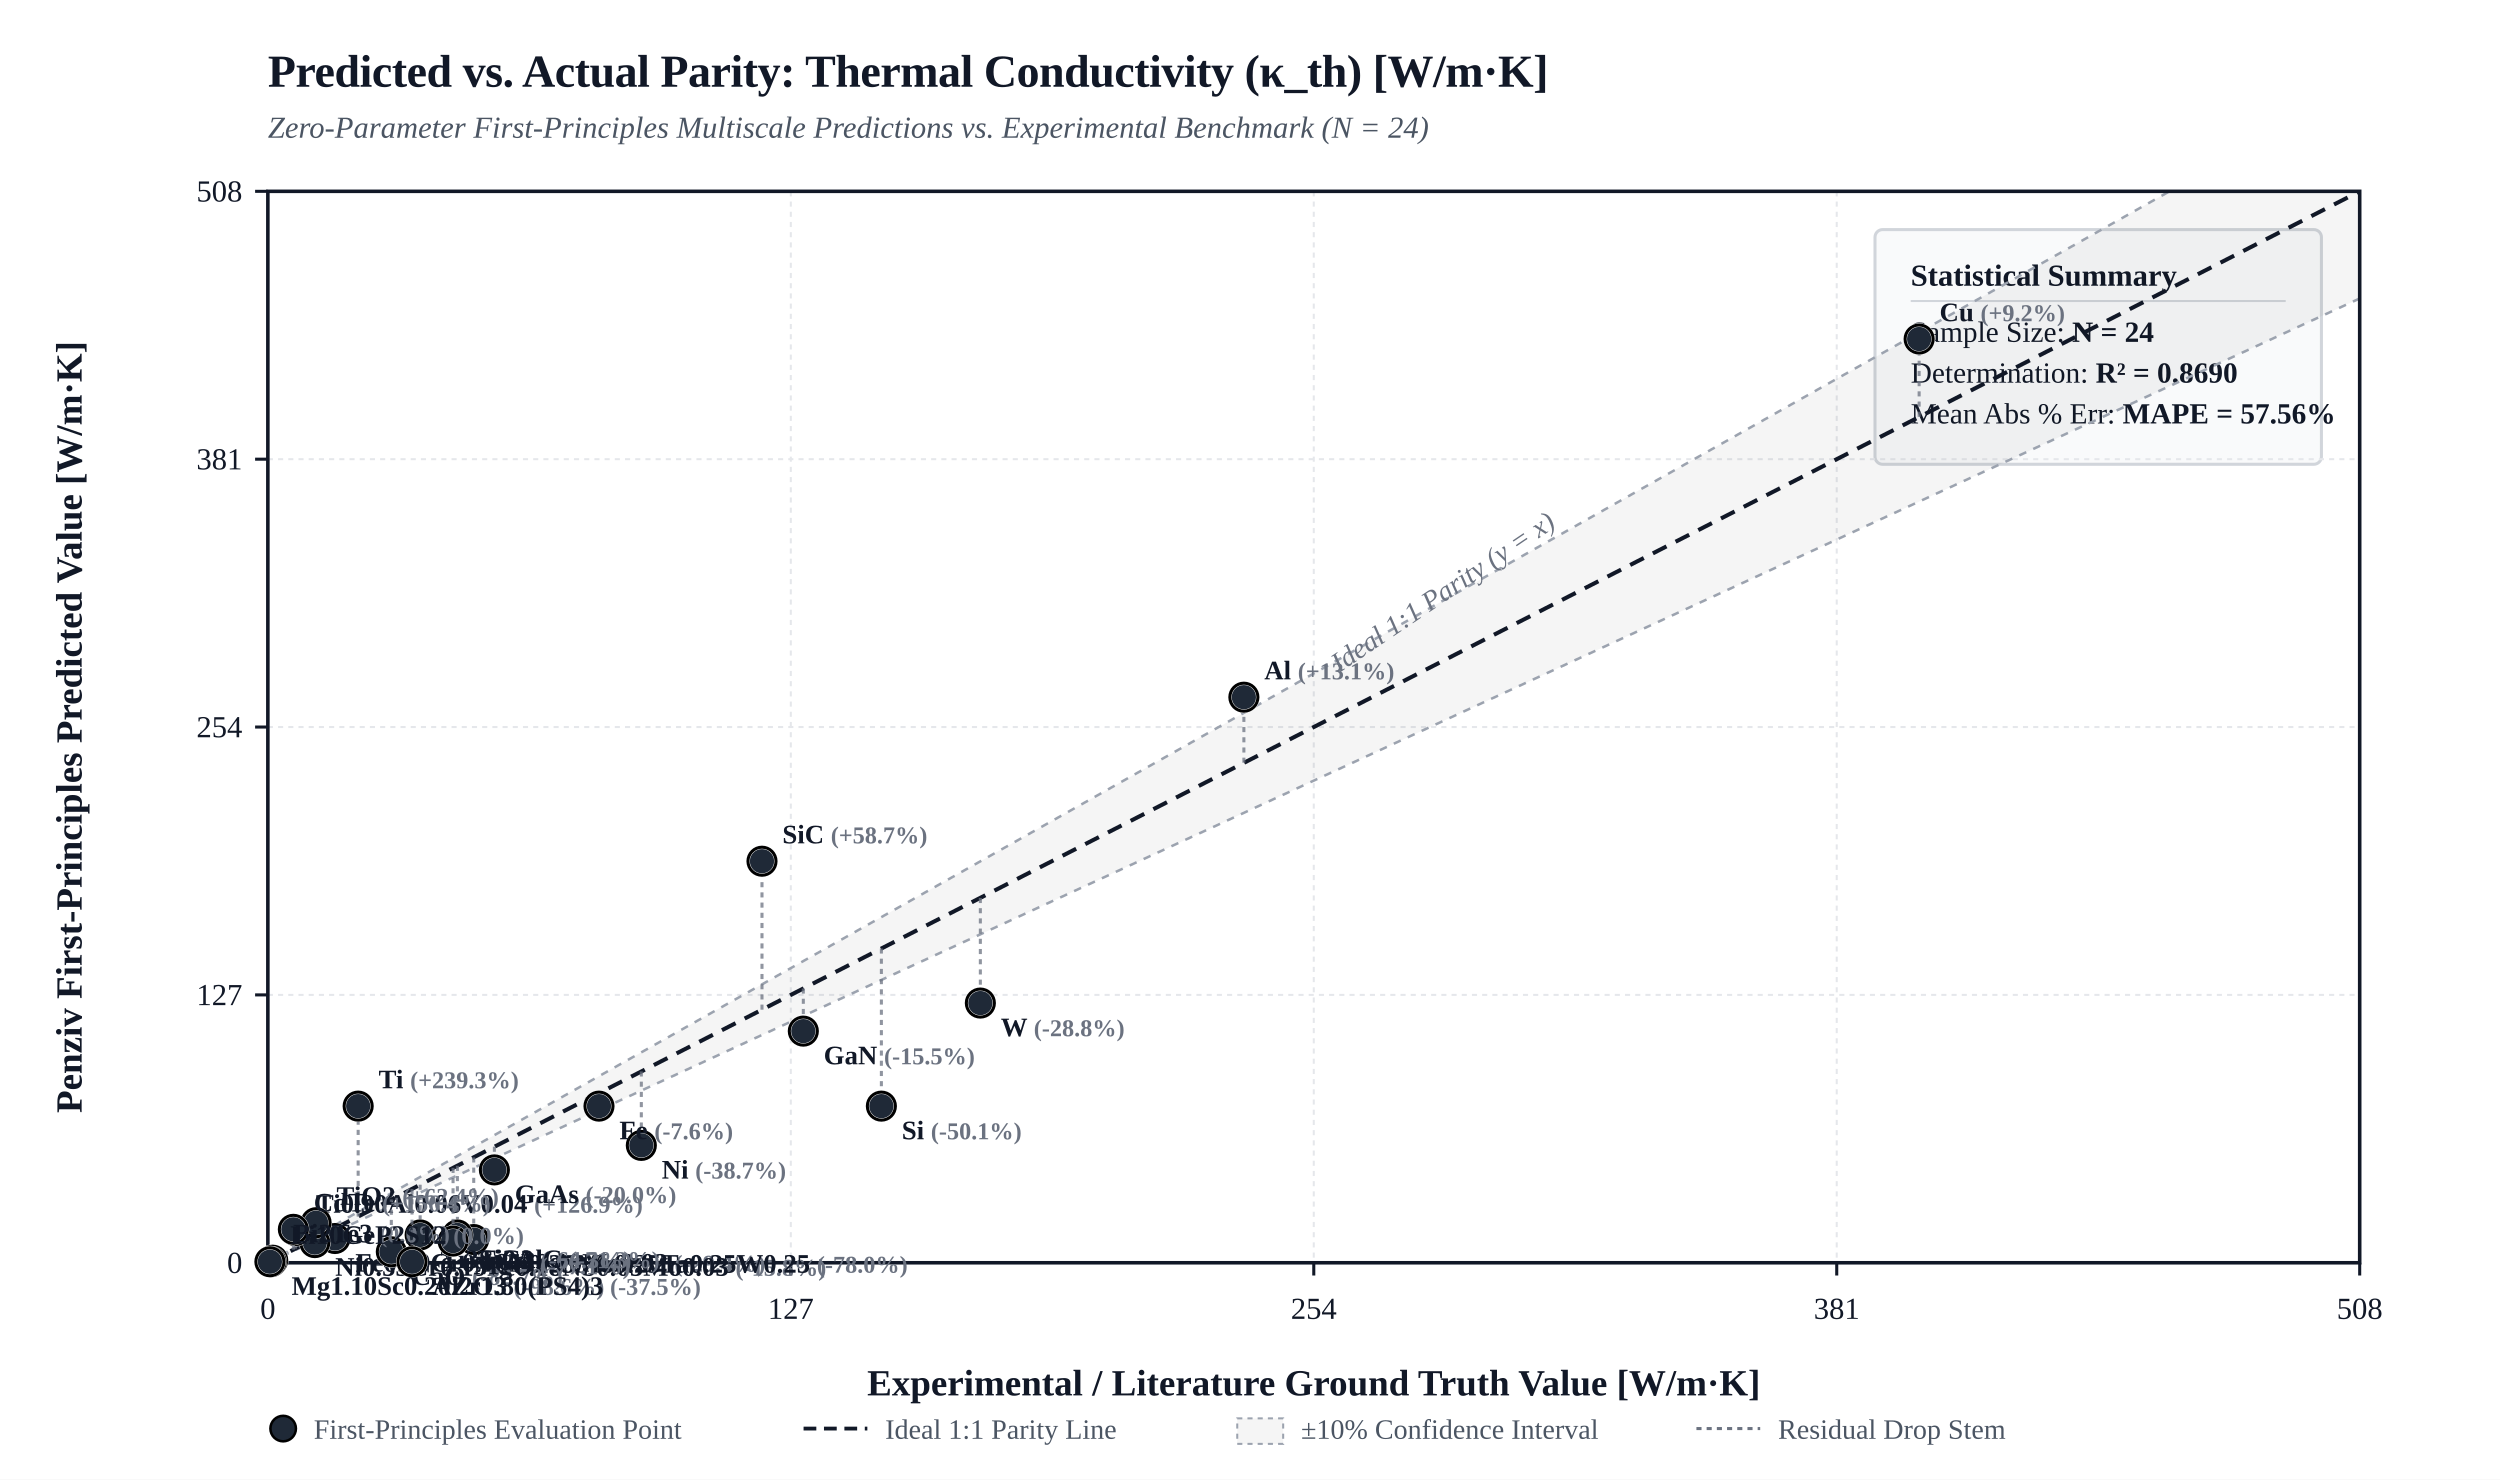
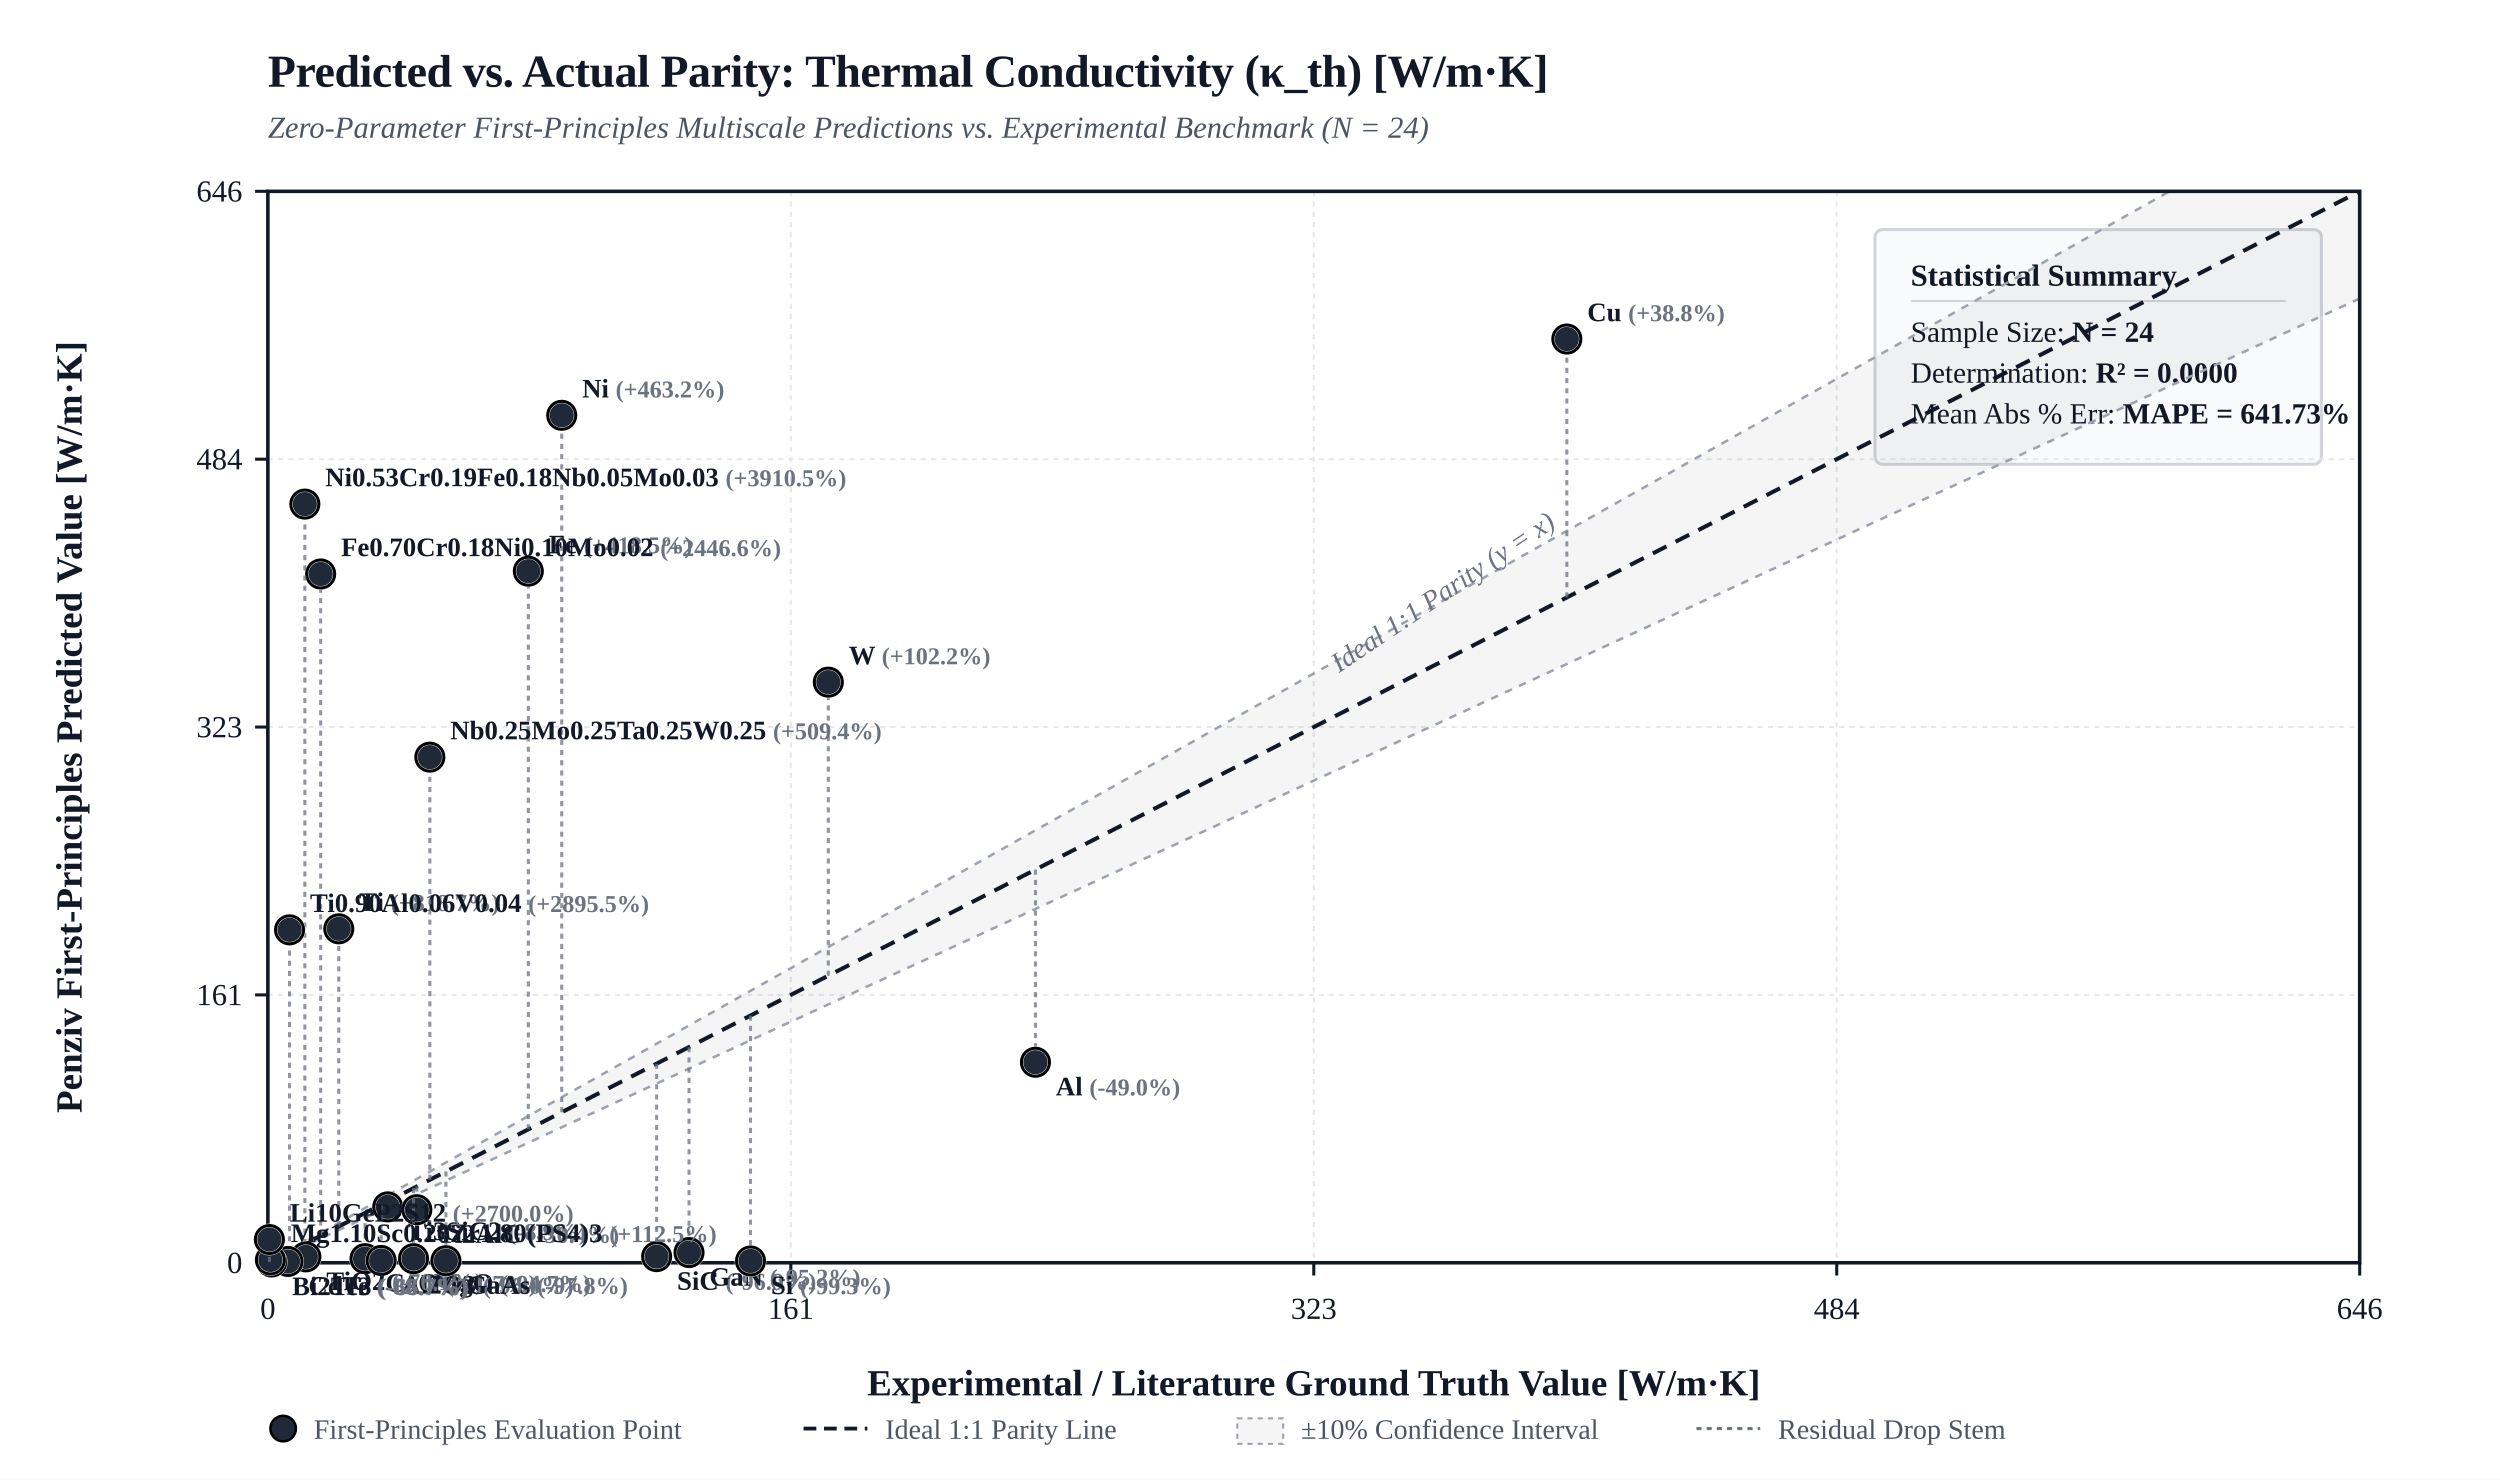
<svg xmlns="http://www.w3.org/2000/svg" viewBox="0 0 980 580" width="100%" height="auto" style="background-color: #FFFFFF; border: 1px solid #E5E7EB; border-radius: 4px; font-family: 'Times New Roman', Times, 'DejaVu Serif', 'TeX Gyre Termes', Georgia, serif;">
  <defs>
    <clipPath id="plotClip">
      <rect x="105" y="75" width="820" height="420" />
    </clipPath>
  </defs>
  <rect x="0" y="0" width="980" height="580" fill="#FFFFFF" />
  <text x="105" y="34" fill="#111827" font-size="18" font-weight="bold" letter-spacing="-0.01em">Predicted vs. Actual Parity: Thermal Conductivity (κ_th) [W/m·K]</text>
  <text x="105" y="54" fill="#4B5563" font-size="12" font-style="italic">Zero-Parameter First-Principles Multiscale Predictions vs. Experimental Benchmark (N = 24)</text>
  <g transform="translate(735, 90)">
    <rect width="175" height="92" rx="3" fill="#F9FAFB" stroke="#D1D5DB" stroke-width="1.2" />
    <text x="14" y="22" fill="#111827" font-size="12" font-weight="bold">Statistical Summary</text>
    <line x1="14" y1="28" x2="161" y2="28" stroke="#D1D5DB" stroke-width="0.8" />
    <text x="14" y="44" fill="#111827" font-size="11.5">Sample Size: <tspan font-weight="bold">N = 24</tspan>
    </text>
-     <text x="14" y="60" fill="#111827" font-size="11.5">Determination: <tspan font-weight="bold">R² = 0.8690</tspan>
+     <text x="14" y="60" fill="#111827" font-size="11.5">Determination: <tspan font-weight="bold">R² = 0.0000</tspan>
    </text>
-     <text x="14" y="76" fill="#111827" font-size="11.5">Mean Abs % Err: <tspan font-weight="bold">MAPE = 57.56%</tspan>
+     <text x="14" y="76" fill="#111827" font-size="11.5">Mean Abs % Err: <tspan font-weight="bold">MAPE = 641.73%</tspan>
    </text>
  </g>
  <line x1="105.0" y1="75" x2="105.0" y2="495" stroke="#E5E7EB" stroke-width="0.8" stroke-dasharray="2,2" />
  <line x1="105" y1="495.0" x2="925" y2="495.0" stroke="#E5E7EB" stroke-width="0.8" stroke-dasharray="2,2" />
  <line x1="100" y1="495.0" x2="105" y2="495.0" stroke="#111827" stroke-width="1.2" />
  <text x="95" y="499.0" fill="#111827" font-size="12" font-weight="500" text-anchor="end">0</text>
  <line x1="105.0" y1="495" x2="105.0" y2="500" stroke="#111827" stroke-width="1.2" />
  <text x="105.0" y="517.0" fill="#111827" font-size="12" font-weight="500" text-anchor="middle">0</text>
  <line x1="310.0" y1="75" x2="310.0" y2="495" stroke="#E5E7EB" stroke-width="0.8" stroke-dasharray="2,2" />
  <line x1="105" y1="390.0" x2="925" y2="390.0" stroke="#E5E7EB" stroke-width="0.8" stroke-dasharray="2,2" />
  <line x1="100" y1="390.0" x2="105" y2="390.0" stroke="#111827" stroke-width="1.2" />
-   <text x="95" y="394.0" fill="#111827" font-size="12" font-weight="500" text-anchor="end">127</text>
+   <text x="95" y="394.0" fill="#111827" font-size="12" font-weight="500" text-anchor="end">161</text>
  <line x1="310.0" y1="495" x2="310.0" y2="500" stroke="#111827" stroke-width="1.2" />
-   <text x="310.0" y="517.0" fill="#111827" font-size="12" font-weight="500" text-anchor="middle">127</text>
+   <text x="310.0" y="517.0" fill="#111827" font-size="12" font-weight="500" text-anchor="middle">161</text>
  <line x1="515.0" y1="75" x2="515.0" y2="495" stroke="#E5E7EB" stroke-width="0.8" stroke-dasharray="2,2" />
  <line x1="105" y1="285.0" x2="925" y2="285.0" stroke="#E5E7EB" stroke-width="0.8" stroke-dasharray="2,2" />
  <line x1="100" y1="285.0" x2="105" y2="285.0" stroke="#111827" stroke-width="1.2" />
-   <text x="95" y="289.0" fill="#111827" font-size="12" font-weight="500" text-anchor="end">254</text>
+   <text x="95" y="289.0" fill="#111827" font-size="12" font-weight="500" text-anchor="end">323</text>
  <line x1="515.0" y1="495" x2="515.0" y2="500" stroke="#111827" stroke-width="1.2" />
-   <text x="515.0" y="517.0" fill="#111827" font-size="12" font-weight="500" text-anchor="middle">254</text>
+   <text x="515.0" y="517.0" fill="#111827" font-size="12" font-weight="500" text-anchor="middle">323</text>
  <line x1="720.0" y1="75" x2="720.0" y2="495" stroke="#E5E7EB" stroke-width="0.8" stroke-dasharray="2,2" />
  <line x1="105" y1="180.0" x2="925" y2="180.0" stroke="#E5E7EB" stroke-width="0.8" stroke-dasharray="2,2" />
  <line x1="100" y1="180.0" x2="105" y2="180.0" stroke="#111827" stroke-width="1.2" />
-   <text x="95" y="184.0" fill="#111827" font-size="12" font-weight="500" text-anchor="end">381</text>
+   <text x="95" y="184.0" fill="#111827" font-size="12" font-weight="500" text-anchor="end">484</text>
  <line x1="720.0" y1="495" x2="720.0" y2="500" stroke="#111827" stroke-width="1.2" />
-   <text x="720.0" y="517.0" fill="#111827" font-size="12" font-weight="500" text-anchor="middle">381</text>
+   <text x="720.0" y="517.0" fill="#111827" font-size="12" font-weight="500" text-anchor="middle">484</text>
  <line x1="925.0" y1="75" x2="925.0" y2="495" stroke="#E5E7EB" stroke-width="0.8" stroke-dasharray="2,2" />
  <line x1="105" y1="75.0" x2="925" y2="75.0" stroke="#E5E7EB" stroke-width="0.8" stroke-dasharray="2,2" />
  <line x1="100" y1="75.0" x2="105" y2="75.0" stroke="#111827" stroke-width="1.2" />
-   <text x="95" y="79.0" fill="#111827" font-size="12" font-weight="500" text-anchor="end">508</text>
+   <text x="95" y="79.0" fill="#111827" font-size="12" font-weight="500" text-anchor="end">646</text>
  <line x1="925.0" y1="495" x2="925.0" y2="500" stroke="#111827" stroke-width="1.2" />
-   <text x="925.0" y="517.0" fill="#111827" font-size="12" font-weight="500" text-anchor="middle">508</text>
+   <text x="925.0" y="517.0" fill="#111827" font-size="12" font-weight="500" text-anchor="middle">646</text>
  <polygon points="105.0,495.0 925.0,33.0 925.0,117.0 105.0,495.0" fill="rgba(0, 0, 0, 0.04)" clip-path="url(#plotClip)" />
  <line x1="105.0" y1="495.0" x2="925.0" y2="33.0" stroke="#9CA3AF" stroke-width="1.0" stroke-dasharray="3,3" clip-path="url(#plotClip)" />
  <line x1="105.0" y1="495.0" x2="925.0" y2="117.0" stroke="#9CA3AF" stroke-width="1.0" stroke-dasharray="3,3" clip-path="url(#plotClip)" />
  <line x1="105.0" y1="495.0" x2="925.0" y2="75.0" stroke="#111827" stroke-width="1.6" stroke-dasharray="6,4" clip-path="url(#plotClip)" />
  <text x="535.0" y="273.0" fill="#6B7280" font-size="11" font-style="italic" transform="rotate(-34 515.0 285.0)">Ideal 1:1 Parity (y = x)</text>
  <rect x="105" y="75" width="820" height="420" fill="none" stroke="#111827" stroke-width="1.4" />
  <text x="515.0" y="547.0" fill="#111827" font-size="14.5" font-weight="bold" text-anchor="middle">Experimental / Literature Ground Truth Value [W/m·K]</text>
  <text x="32" y="285.0" fill="#111827" font-size="14.5" font-weight="bold" text-anchor="middle" transform="rotate(-90 32 285.0)">Penziv First-Principles Predicted Value [W/m·K]</text>
-   <line x1="752.3" y1="163.4" x2="752.3" y2="132.9" stroke="#6B7280" stroke-width="1.2" stroke-dasharray="2,2" opacity="0.75" clip-path="url(#plotClip)" />
-   <circle cx="752.3" cy="132.9" r="5.5" fill="#1F2937" stroke="#FFFFFF" stroke-width="1.5" />
-   <circle cx="752.3" cy="132.9" r="5.5" fill="none" stroke="#000000" stroke-width="1.2" />
-   <text x="760.3" y="125.9" fill="#111827" font-size="10.5" font-weight="600" text-anchor="start">Cu <tspan fill="#6B7280" font-size="9.5">(+9.2%)</tspan>
+   <line x1="614.2" y1="234.2" x2="614.2" y2="132.9" stroke="#6B7280" stroke-width="1.2" stroke-dasharray="2,2" opacity="0.75" clip-path="url(#plotClip)" />
+   <circle cx="614.2" cy="132.9" r="5.5" fill="#1F2937" stroke="#FFFFFF" stroke-width="1.5" />
+   <circle cx="614.2" cy="132.9" r="5.5" fill="none" stroke="#000000" stroke-width="1.2" />
+   <text x="622.2" y="125.9" fill="#111827" font-size="10.5" font-weight="600" text-anchor="start">Cu <tspan fill="#6B7280" font-size="9.5">(+38.8%)</tspan>
  </text>
-   <line x1="487.6" y1="299.0" x2="487.6" y2="273.3" stroke="#6B7280" stroke-width="1.2" stroke-dasharray="2,2" opacity="0.75" clip-path="url(#plotClip)" />
-   <circle cx="487.6" cy="273.3" r="5.5" fill="#1F2937" stroke="#FFFFFF" stroke-width="1.5" />
-   <circle cx="487.6" cy="273.3" r="5.5" fill="none" stroke="#000000" stroke-width="1.2" />
-   <text x="495.6" y="266.3" fill="#111827" font-size="10.5" font-weight="600" text-anchor="start">Al <tspan fill="#6B7280" font-size="9.5">(+13.1%)</tspan>
+   <line x1="405.9" y1="340.9" x2="405.9" y2="416.4" stroke="#6B7280" stroke-width="1.2" stroke-dasharray="2,2" opacity="0.75" clip-path="url(#plotClip)" />
+   <circle cx="405.9" cy="416.4" r="5.5" fill="#1F2937" stroke="#FFFFFF" stroke-width="1.5" />
+   <circle cx="405.9" cy="416.4" r="5.5" fill="none" stroke="#000000" stroke-width="1.2" />
+   <text x="413.9" y="429.4" fill="#111827" font-size="10.5" font-weight="600" text-anchor="start">Al <tspan fill="#6B7280" font-size="9.5">(-49.0%)</tspan>
  </text>
-   <line x1="251.4" y1="420.0" x2="251.4" y2="449.0" stroke="#6B7280" stroke-width="1.2" stroke-dasharray="2,2" opacity="0.75" clip-path="url(#plotClip)" />
-   <circle cx="251.4" cy="449.0" r="5.5" fill="#1F2937" stroke="#FFFFFF" stroke-width="1.5" />
-   <circle cx="251.4" cy="449.0" r="5.5" fill="none" stroke="#000000" stroke-width="1.2" />
-   <text x="259.4" y="462.0" fill="#111827" font-size="10.5" font-weight="600" text-anchor="start">Ni <tspan fill="#6B7280" font-size="9.5">(-38.7%)</tspan>
+   <line x1="220.2" y1="436.0" x2="220.2" y2="162.8" stroke="#6B7280" stroke-width="1.2" stroke-dasharray="2,2" opacity="0.75" clip-path="url(#plotClip)" />
+   <circle cx="220.2" cy="162.8" r="5.5" fill="#1F2937" stroke="#FFFFFF" stroke-width="1.5" />
+   <circle cx="220.2" cy="162.8" r="5.5" fill="none" stroke="#000000" stroke-width="1.2" />
+   <text x="228.2" y="155.8" fill="#111827" font-size="10.5" font-weight="600" text-anchor="start">Ni <tspan fill="#6B7280" font-size="9.5">(+463.2%)</tspan>
  </text>
-   <line x1="140.4" y1="476.9" x2="140.4" y2="433.6" stroke="#6B7280" stroke-width="1.2" stroke-dasharray="2,2" opacity="0.75" clip-path="url(#plotClip)" />
-   <circle cx="140.4" cy="433.6" r="5.5" fill="#1F2937" stroke="#FFFFFF" stroke-width="1.5" />
-   <circle cx="140.4" cy="433.6" r="5.5" fill="none" stroke="#000000" stroke-width="1.2" />
-   <text x="148.4" y="426.6" fill="#111827" font-size="10.5" font-weight="600" text-anchor="start">Ti <tspan fill="#6B7280" font-size="9.5">(+239.3%)</tspan>
+   <line x1="132.8" y1="480.8" x2="132.8" y2="364.1" stroke="#6B7280" stroke-width="1.2" stroke-dasharray="2,2" opacity="0.75" clip-path="url(#plotClip)" />
+   <circle cx="132.8" cy="364.1" r="5.5" fill="#1F2937" stroke="#FFFFFF" stroke-width="1.5" />
+   <circle cx="132.8" cy="364.1" r="5.5" fill="none" stroke="#000000" stroke-width="1.2" />
+   <text x="140.8" y="357.1" fill="#111827" font-size="10.5" font-weight="600" text-anchor="start">Ti <tspan fill="#6B7280" font-size="9.5">(+818.7%)</tspan>
  </text>
-   <line x1="384.3" y1="352.0" x2="384.3" y2="393.2" stroke="#6B7280" stroke-width="1.2" stroke-dasharray="2,2" opacity="0.75" clip-path="url(#plotClip)" />
-   <circle cx="384.3" cy="393.2" r="5.5" fill="#1F2937" stroke="#FFFFFF" stroke-width="1.5" />
-   <circle cx="384.3" cy="393.2" r="5.5" fill="none" stroke="#000000" stroke-width="1.2" />
-   <text x="392.3" y="406.2" fill="#111827" font-size="10.5" font-weight="600" text-anchor="start">W <tspan fill="#6B7280" font-size="9.5">(-28.8%)</tspan>
+   <line x1="324.7" y1="382.5" x2="324.7" y2="267.4" stroke="#6B7280" stroke-width="1.2" stroke-dasharray="2,2" opacity="0.75" clip-path="url(#plotClip)" />
+   <circle cx="324.7" cy="267.4" r="5.5" fill="#1F2937" stroke="#FFFFFF" stroke-width="1.5" />
+   <circle cx="324.7" cy="267.4" r="5.5" fill="none" stroke="#000000" stroke-width="1.2" />
+   <text x="332.7" y="260.4" fill="#111827" font-size="10.5" font-weight="600" text-anchor="start">W <tspan fill="#6B7280" font-size="9.5">(+102.2%)</tspan>
  </text>
-   <line x1="234.8" y1="428.5" x2="234.8" y2="433.6" stroke="#6B7280" stroke-width="1.2" stroke-dasharray="2,2" opacity="0.75" clip-path="url(#plotClip)" />
-   <circle cx="234.8" cy="433.6" r="5.5" fill="#1F2937" stroke="#FFFFFF" stroke-width="1.5" />
-   <circle cx="234.8" cy="433.6" r="5.5" fill="none" stroke="#000000" stroke-width="1.2" />
-   <text x="242.8" y="446.6" fill="#111827" font-size="10.5" font-weight="600" text-anchor="start">Fe <tspan fill="#6B7280" font-size="9.5">(-7.6%)</tspan>
+   <line x1="207.1" y1="442.7" x2="207.1" y2="223.9" stroke="#6B7280" stroke-width="1.2" stroke-dasharray="2,2" opacity="0.75" clip-path="url(#plotClip)" />
+   <circle cx="207.1" cy="223.9" r="5.5" fill="#1F2937" stroke="#FFFFFF" stroke-width="1.5" />
+   <circle cx="207.1" cy="223.9" r="5.5" fill="none" stroke="#000000" stroke-width="1.2" />
+   <text x="215.1" y="216.9" fill="#111827" font-size="10.5" font-weight="600" text-anchor="start">Fe <tspan fill="#6B7280" font-size="9.5">(+418.5%)</tspan>
  </text>
-   <line x1="131.3" y1="481.5" x2="131.3" y2="485.5" stroke="#6B7280" stroke-width="1.2" stroke-dasharray="2,2" opacity="0.75" clip-path="url(#plotClip)" />
-   <circle cx="131.3" cy="485.5" r="5.5" fill="#1F2937" stroke="#FFFFFF" stroke-width="1.5" />
-   <circle cx="131.3" cy="485.5" r="5.5" fill="none" stroke="#000000" stroke-width="1.2" />
-   <text x="139.3" y="498.5" fill="#111827" font-size="10.5" font-weight="600" text-anchor="start">Fe0.70Cr0.18Ni0.10Mo0.02 <tspan fill="#6B7280" font-size="9.5">(-29.4%)</tspan>
+   <line x1="125.7" y1="484.4" x2="125.7" y2="225.0" stroke="#6B7280" stroke-width="1.2" stroke-dasharray="2,2" opacity="0.75" clip-path="url(#plotClip)" />
+   <circle cx="125.7" cy="225.0" r="5.5" fill="#1F2937" stroke="#FFFFFF" stroke-width="1.5" />
+   <circle cx="125.7" cy="225.0" r="5.5" fill="none" stroke="#000000" stroke-width="1.2" />
+   <text x="133.7" y="218.0" fill="#111827" font-size="10.5" font-weight="600" text-anchor="start">Fe0.70Cr0.18Ni0.10Mo0.02 <tspan fill="#6B7280" font-size="9.5">(+2446.6%)</tspan>
  </text>
-   <line x1="123.4" y1="485.6" x2="123.4" y2="487.1" stroke="#6B7280" stroke-width="1.2" stroke-dasharray="2,2" opacity="0.75" clip-path="url(#plotClip)" />
-   <circle cx="123.4" cy="487.1" r="5.5" fill="#1F2937" stroke="#FFFFFF" stroke-width="1.5" />
-   <circle cx="123.4" cy="487.1" r="5.5" fill="none" stroke="#000000" stroke-width="1.2" />
-   <text x="131.4" y="500.1" fill="#111827" font-size="10.5" font-weight="600" text-anchor="start">Ni0.53Cr0.19Fe0.18Nb0.05Mo0.03 <tspan fill="#6B7280" font-size="9.5">(-15.8%)</tspan>
+   <line x1="119.5" y1="487.6" x2="119.5" y2="197.6" stroke="#6B7280" stroke-width="1.2" stroke-dasharray="2,2" opacity="0.75" clip-path="url(#plotClip)" />
+   <circle cx="119.5" cy="197.6" r="5.5" fill="#1F2937" stroke="#FFFFFF" stroke-width="1.5" />
+   <circle cx="119.5" cy="197.6" r="5.5" fill="none" stroke="#000000" stroke-width="1.2" />
+   <text x="127.5" y="190.6" fill="#111827" font-size="10.5" font-weight="600" text-anchor="start">Ni0.53Cr0.19Fe0.18Nb0.05Mo0.03 <tspan fill="#6B7280" font-size="9.5">(+3910.5%)</tspan>
  </text>
-   <line x1="115.8" y1="489.5" x2="115.8" y2="482.4" stroke="#6B7280" stroke-width="1.2" stroke-dasharray="2,2" opacity="0.75" clip-path="url(#plotClip)" />
-   <circle cx="115.8" cy="482.4" r="5.5" fill="#1F2937" stroke="#FFFFFF" stroke-width="1.5" />
-   <circle cx="115.8" cy="482.4" r="5.5" fill="none" stroke="#000000" stroke-width="1.2" />
-   <text x="123.8" y="475.4" fill="#111827" font-size="10.5" font-weight="600" text-anchor="start">Ti0.90Al0.06V0.04 <tspan fill="#6B7280" font-size="9.5">(+126.9%)</tspan>
+   <line x1="113.5" y1="490.6" x2="113.5" y2="364.5" stroke="#6B7280" stroke-width="1.2" stroke-dasharray="2,2" opacity="0.75" clip-path="url(#plotClip)" />
+   <circle cx="113.5" cy="364.5" r="5.5" fill="#1F2937" stroke="#FFFFFF" stroke-width="1.5" />
+   <circle cx="113.5" cy="364.5" r="5.5" fill="none" stroke="#000000" stroke-width="1.2" />
+   <text x="121.5" y="357.5" fill="#111827" font-size="10.5" font-weight="600" text-anchor="start">Ti0.90Al0.06V0.04 <tspan fill="#6B7280" font-size="9.5">(+2895.5%)</tspan>
  </text>
-   <line x1="185.7" y1="453.7" x2="185.7" y2="485.9" stroke="#6B7280" stroke-width="1.2" stroke-dasharray="2,2" opacity="0.75" clip-path="url(#plotClip)" />
-   <circle cx="185.7" cy="485.9" r="5.5" fill="#1F2937" stroke="#FFFFFF" stroke-width="1.5" />
-   <circle cx="185.7" cy="485.9" r="5.5" fill="none" stroke="#000000" stroke-width="1.2" />
-   <text x="193.7" y="498.9" fill="#111827" font-size="10.5" font-weight="600" text-anchor="start">Nb0.25Mo0.25Ta0.25W0.25 <tspan fill="#6B7280" font-size="9.5">(-78.0%)</tspan>
+   <line x1="168.5" y1="462.5" x2="168.5" y2="296.8" stroke="#6B7280" stroke-width="1.2" stroke-dasharray="2,2" opacity="0.75" clip-path="url(#plotClip)" />
+   <circle cx="168.5" cy="296.8" r="5.5" fill="#1F2937" stroke="#FFFFFF" stroke-width="1.5" />
+   <circle cx="168.5" cy="296.8" r="5.5" fill="none" stroke="#000000" stroke-width="1.2" />
+   <text x="176.5" y="289.8" fill="#111827" font-size="10.5" font-weight="600" text-anchor="start">Nb0.25Mo0.25Ta0.25W0.25 <tspan fill="#6B7280" font-size="9.5">(+509.4%)</tspan>
  </text>
-   <line x1="164.7" y1="464.4" x2="164.7" y2="484.1" stroke="#6B7280" stroke-width="1.2" stroke-dasharray="2,2" opacity="0.75" clip-path="url(#plotClip)" />
-   <circle cx="164.7" cy="484.1" r="5.5" fill="#1F2937" stroke="#FFFFFF" stroke-width="1.5" />
-   <circle cx="164.7" cy="484.1" r="5.5" fill="none" stroke="#000000" stroke-width="1.2" />
-   <text x="172.7" y="497.1" fill="#111827" font-size="10.5" font-weight="600" text-anchor="start">Ti3SiC2 <tspan fill="#6B7280" font-size="9.5">(-64.3%)</tspan>
+   <line x1="152.0" y1="470.9" x2="152.0" y2="473.1" stroke="#6B7280" stroke-width="1.2" stroke-dasharray="2,2" opacity="0.75" clip-path="url(#plotClip)" />
+   <circle cx="152.0" cy="473.1" r="5.5" fill="#1F2937" stroke="#FFFFFF" stroke-width="1.5" />
+   <circle cx="152.0" cy="473.1" r="5.5" fill="none" stroke="#000000" stroke-width="1.2" />
+   <text x="160.0" y="486.1" fill="#111827" font-size="10.5" font-weight="600" text-anchor="start">Ti3SiC2 <tspan fill="#6B7280" font-size="9.5">(-8.9%)</tspan>
  </text>
-   <line x1="179.3" y1="457.0" x2="179.3" y2="484.1" stroke="#6B7280" stroke-width="1.2" stroke-dasharray="2,2" opacity="0.75" clip-path="url(#plotClip)" />
-   <circle cx="179.3" cy="484.1" r="5.5" fill="#1F2937" stroke="#FFFFFF" stroke-width="1.5" />
-   <circle cx="179.3" cy="484.1" r="5.5" fill="none" stroke="#000000" stroke-width="1.2" />
-   <text x="187.3" y="497.1" fill="#111827" font-size="10.5" font-weight="600" text-anchor="start">Ti2AlC <tspan fill="#6B7280" font-size="9.5">(-71.3%)</tspan>
+   <line x1="163.4" y1="465.1" x2="163.4" y2="474.2" stroke="#6B7280" stroke-width="1.2" stroke-dasharray="2,2" opacity="0.75" clip-path="url(#plotClip)" />
+   <circle cx="163.4" cy="474.2" r="5.5" fill="#1F2937" stroke="#FFFFFF" stroke-width="1.5" />
+   <circle cx="163.4" cy="474.2" r="5.5" fill="none" stroke="#000000" stroke-width="1.2" />
+   <text x="171.4" y="487.2" fill="#111827" font-size="10.5" font-weight="600" text-anchor="start">Ti2AlC <tspan fill="#6B7280" font-size="9.5">(-30.4%)</tspan>
  </text>
-   <line x1="153.4" y1="470.2" x2="153.4" y2="490.7" stroke="#6B7280" stroke-width="1.2" stroke-dasharray="2,2" opacity="0.75" clip-path="url(#plotClip)" />
-   <circle cx="153.4" cy="490.7" r="5.5" fill="#1F2937" stroke="#FFFFFF" stroke-width="1.5" />
-   <circle cx="153.4" cy="490.7" r="5.5" fill="none" stroke="#000000" stroke-width="1.2" />
-   <text x="161.4" y="503.7" fill="#111827" font-size="10.5" font-weight="600" text-anchor="start">CaO <tspan fill="#6B7280" font-size="9.5">(-82.7%)</tspan>
+   <line x1="143.1" y1="475.5" x2="143.1" y2="493.4" stroke="#6B7280" stroke-width="1.2" stroke-dasharray="2,2" opacity="0.75" clip-path="url(#plotClip)" />
+   <circle cx="143.1" cy="493.4" r="5.5" fill="#1F2937" stroke="#FFFFFF" stroke-width="1.5" />
+   <circle cx="143.1" cy="493.4" r="5.5" fill="none" stroke="#000000" stroke-width="1.2" />
+   <text x="151.1" y="506.4" fill="#111827" font-size="10.5" font-weight="600" text-anchor="start">CaO <tspan fill="#6B7280" font-size="9.5">(-91.7%)</tspan>
  </text>
-   <line x1="177.6" y1="457.8" x2="177.6" y2="486.5" stroke="#6B7280" stroke-width="1.2" stroke-dasharray="2,2" opacity="0.75" clip-path="url(#plotClip)" />
-   <circle cx="177.6" cy="486.5" r="5.5" fill="#1F2937" stroke="#FFFFFF" stroke-width="1.5" />
-   <circle cx="177.6" cy="486.5" r="5.5" fill="none" stroke="#000000" stroke-width="1.2" />
-   <text x="185.6" y="499.5" fill="#111827" font-size="10.5" font-weight="600" text-anchor="start">MgO <tspan fill="#6B7280" font-size="9.5">(-77.1%)</tspan>
+   <line x1="162.1" y1="465.7" x2="162.1" y2="493.4" stroke="#6B7280" stroke-width="1.2" stroke-dasharray="2,2" opacity="0.75" clip-path="url(#plotClip)" />
+   <circle cx="162.1" cy="493.4" r="5.5" fill="#1F2937" stroke="#FFFFFF" stroke-width="1.5" />
+   <circle cx="162.1" cy="493.4" r="5.5" fill="none" stroke="#000000" stroke-width="1.2" />
+   <text x="170.1" y="506.4" fill="#111827" font-size="10.5" font-weight="600" text-anchor="start">MgO <tspan fill="#6B7280" font-size="9.5">(-94.7%)</tspan>
  </text>
-   <line x1="161.5" y1="466.1" x2="161.5" y2="494.6" stroke="#6B7280" stroke-width="1.2" stroke-dasharray="2,2" opacity="0.75" clip-path="url(#plotClip)" />
-   <circle cx="161.5" cy="494.6" r="5.5" fill="#1F2937" stroke="#FFFFFF" stroke-width="1.5" />
-   <circle cx="161.5" cy="494.6" r="5.5" fill="none" stroke="#000000" stroke-width="1.2" />
-   <text x="169.5" y="507.6" fill="#111827" font-size="10.5" font-weight="600" text-anchor="start">Al2O3 <tspan fill="#6B7280" font-size="9.5">(-98.6%)</tspan>
+   <line x1="149.4" y1="472.2" x2="149.4" y2="494.1" stroke="#6B7280" stroke-width="1.2" stroke-dasharray="2,2" opacity="0.75" clip-path="url(#plotClip)" />
+   <circle cx="149.4" cy="494.1" r="5.5" fill="#1F2937" stroke="#FFFFFF" stroke-width="1.5" />
+   <circle cx="149.4" cy="494.1" r="5.5" fill="none" stroke="#000000" stroke-width="1.2" />
+   <text x="157.4" y="507.1" fill="#111827" font-size="10.5" font-weight="600" text-anchor="start">Al2O3 <tspan fill="#6B7280" font-size="9.5">(-96.0%)</tspan>
  </text>
-   <line x1="123.9" y1="485.3" x2="123.9" y2="479.3" stroke="#6B7280" stroke-width="1.2" stroke-dasharray="2,2" opacity="0.75" clip-path="url(#plotClip)" />
-   <circle cx="123.9" cy="479.3" r="5.5" fill="#1F2937" stroke="#FFFFFF" stroke-width="1.5" />
-   <circle cx="123.9" cy="479.3" r="5.5" fill="none" stroke="#000000" stroke-width="1.2" />
-   <text x="131.9" y="472.3" fill="#111827" font-size="10.5" font-weight="600" text-anchor="start">TiO2 <tspan fill="#6B7280" font-size="9.5">(+62.4%)</tspan>
+   <line x1="119.9" y1="487.4" x2="119.9" y2="492.7" stroke="#6B7280" stroke-width="1.2" stroke-dasharray="2,2" opacity="0.75" clip-path="url(#plotClip)" />
+   <circle cx="119.9" cy="492.7" r="5.5" fill="#1F2937" stroke="#FFFFFF" stroke-width="1.5" />
+   <circle cx="119.9" cy="492.7" r="5.5" fill="none" stroke="#000000" stroke-width="1.2" />
+   <text x="127.9" y="505.7" fill="#111827" font-size="10.5" font-weight="600" text-anchor="start">TiO2 <tspan fill="#6B7280" font-size="9.5">(-70.1%)</tspan>
  </text>
-   <line x1="298.7" y1="395.8" x2="298.7" y2="337.6" stroke="#6B7280" stroke-width="1.2" stroke-dasharray="2,2" opacity="0.75" clip-path="url(#plotClip)" />
-   <circle cx="298.7" cy="337.6" r="5.5" fill="#1F2937" stroke="#FFFFFF" stroke-width="1.5" />
-   <circle cx="298.7" cy="337.6" r="5.5" fill="none" stroke="#000000" stroke-width="1.2" />
-   <text x="306.7" y="330.6" fill="#111827" font-size="10.5" font-weight="600" text-anchor="start">SiC <tspan fill="#6B7280" font-size="9.5">(+58.7%)</tspan>
+   <line x1="257.4" y1="417.0" x2="257.4" y2="492.6" stroke="#6B7280" stroke-width="1.2" stroke-dasharray="2,2" opacity="0.75" clip-path="url(#plotClip)" />
+   <circle cx="257.4" cy="492.6" r="5.5" fill="#1F2937" stroke="#FFFFFF" stroke-width="1.5" />
+   <circle cx="257.4" cy="492.6" r="5.5" fill="none" stroke="#000000" stroke-width="1.2" />
+   <text x="265.4" y="505.6" fill="#111827" font-size="10.5" font-weight="600" text-anchor="start">SiC <tspan fill="#6B7280" font-size="9.5">(-96.9%)</tspan>
  </text>
-   <line x1="314.9" y1="387.5" x2="314.9" y2="404.2" stroke="#6B7280" stroke-width="1.2" stroke-dasharray="2,2" opacity="0.75" clip-path="url(#plotClip)" />
-   <circle cx="314.9" cy="404.2" r="5.5" fill="#1F2937" stroke="#FFFFFF" stroke-width="1.5" />
-   <circle cx="314.9" cy="404.2" r="5.5" fill="none" stroke="#000000" stroke-width="1.2" />
-   <text x="322.9" y="417.2" fill="#111827" font-size="10.5" font-weight="600" text-anchor="start">GaN <tspan fill="#6B7280" font-size="9.5">(-15.5%)</tspan>
+   <line x1="270.1" y1="410.5" x2="270.1" y2="491.0" stroke="#6B7280" stroke-width="1.2" stroke-dasharray="2,2" opacity="0.75" clip-path="url(#plotClip)" />
+   <circle cx="270.1" cy="491.0" r="5.5" fill="#1F2937" stroke="#FFFFFF" stroke-width="1.5" />
+   <circle cx="270.1" cy="491.0" r="5.5" fill="none" stroke="#000000" stroke-width="1.2" />
+   <text x="278.1" y="504.0" fill="#111827" font-size="10.5" font-weight="600" text-anchor="start">GaN <tspan fill="#6B7280" font-size="9.5">(-95.2%)</tspan>
  </text>
-   <line x1="345.5" y1="371.8" x2="345.5" y2="433.6" stroke="#6B7280" stroke-width="1.2" stroke-dasharray="2,2" opacity="0.75" clip-path="url(#plotClip)" />
-   <circle cx="345.5" cy="433.6" r="5.5" fill="#1F2937" stroke="#FFFFFF" stroke-width="1.5" />
-   <circle cx="345.5" cy="433.6" r="5.5" fill="none" stroke="#000000" stroke-width="1.2" />
-   <text x="353.5" y="446.6" fill="#111827" font-size="10.5" font-weight="600" text-anchor="start">Si <tspan fill="#6B7280" font-size="9.5">(-50.1%)</tspan>
+   <line x1="294.2" y1="398.1" x2="294.2" y2="494.3" stroke="#6B7280" stroke-width="1.2" stroke-dasharray="2,2" opacity="0.75" clip-path="url(#plotClip)" />
+   <circle cx="294.2" cy="494.3" r="5.5" fill="#1F2937" stroke="#FFFFFF" stroke-width="1.5" />
+   <circle cx="294.2" cy="494.3" r="5.5" fill="none" stroke="#000000" stroke-width="1.2" />
+   <text x="302.2" y="507.3" fill="#111827" font-size="10.5" font-weight="600" text-anchor="start">Si <tspan fill="#6B7280" font-size="9.5">(-99.3%)</tspan>
  </text>
-   <line x1="193.8" y1="449.5" x2="193.8" y2="458.6" stroke="#6B7280" stroke-width="1.2" stroke-dasharray="2,2" opacity="0.75" clip-path="url(#plotClip)" />
-   <circle cx="193.8" cy="458.6" r="5.5" fill="#1F2937" stroke="#FFFFFF" stroke-width="1.5" />
-   <circle cx="193.8" cy="458.6" r="5.5" fill="none" stroke="#000000" stroke-width="1.2" />
-   <text x="201.8" y="471.6" fill="#111827" font-size="10.5" font-weight="600" text-anchor="start">GaAs <tspan fill="#6B7280" font-size="9.5">(-20.0%)</tspan>
+   <line x1="174.8" y1="459.2" x2="174.8" y2="494.2" stroke="#6B7280" stroke-width="1.2" stroke-dasharray="2,2" opacity="0.75" clip-path="url(#plotClip)" />
+   <circle cx="174.8" cy="494.2" r="5.5" fill="#1F2937" stroke="#FFFFFF" stroke-width="1.5" />
+   <circle cx="174.8" cy="494.2" r="5.5" fill="none" stroke="#000000" stroke-width="1.2" />
+   <text x="182.8" y="507.2" fill="#111827" font-size="10.5" font-weight="600" text-anchor="start">GaAs <tspan fill="#6B7280" font-size="9.5">(-97.8%)</tspan>
  </text>
-   <line x1="115.0" y1="489.9" x2="115.0" y2="481.9" stroke="#6B7280" stroke-width="1.2" stroke-dasharray="2,2" opacity="0.75" clip-path="url(#plotClip)" />
-   <circle cx="115.0" cy="481.9" r="5.5" fill="#1F2937" stroke="#FFFFFF" stroke-width="1.5" />
-   <circle cx="115.0" cy="481.9" r="5.5" fill="none" stroke="#000000" stroke-width="1.2" />
-   <text x="123.0" y="474.9" fill="#111827" font-size="10.5" font-weight="600" text-anchor="start">CdTe <tspan fill="#6B7280" font-size="9.5">(+156.4%)</tspan>
+   <line x1="112.9" y1="491.0" x2="112.9" y2="494.5" stroke="#6B7280" stroke-width="1.2" stroke-dasharray="2,2" opacity="0.75" clip-path="url(#plotClip)" />
+   <circle cx="112.9" cy="494.5" r="5.5" fill="#1F2937" stroke="#FFFFFF" stroke-width="1.5" />
+   <circle cx="112.9" cy="494.5" r="5.5" fill="none" stroke="#000000" stroke-width="1.2" />
+   <text x="120.9" y="507.5" fill="#111827" font-size="10.5" font-weight="600" text-anchor="start">CdTe <tspan fill="#6B7280" font-size="9.5">(-88.7%)</tspan>
  </text>
-   <line x1="106.9" y1="494.0" x2="106.9" y2="494.0" stroke="#6B7280" stroke-width="1.2" stroke-dasharray="2,2" opacity="0.75" clip-path="url(#plotClip)" />
-   <circle cx="106.9" cy="494.0" r="5.5" fill="#1F2937" stroke="#FFFFFF" stroke-width="1.5" />
-   <circle cx="106.9" cy="494.0" r="5.5" fill="none" stroke="#000000" stroke-width="1.2" />
-   <text x="114.9" y="487.0" fill="#111827" font-size="10.5" font-weight="600" text-anchor="start">Bi2Te3 <tspan fill="#6B7280" font-size="9.5">(0.0%)</tspan>
+   <line x1="106.5" y1="494.2" x2="106.5" y2="494.7" stroke="#6B7280" stroke-width="1.2" stroke-dasharray="2,2" opacity="0.75" clip-path="url(#plotClip)" />
+   <circle cx="106.5" cy="494.7" r="5.5" fill="#1F2937" stroke="#FFFFFF" stroke-width="1.5" />
+   <circle cx="106.5" cy="494.7" r="5.5" fill="none" stroke="#000000" stroke-width="1.2" />
+   <text x="114.5" y="507.7" fill="#111827" font-size="10.5" font-weight="600" text-anchor="start">Bi2Te3 <tspan fill="#6B7280" font-size="9.5">(-66.7%)</tspan>
  </text>
-   <line x1="106.3" y1="494.3" x2="106.3" y2="494.6" stroke="#6B7280" stroke-width="1.2" stroke-dasharray="2,2" opacity="0.75" clip-path="url(#plotClip)" />
-   <circle cx="106.3" cy="494.6" r="5.5" fill="#1F2937" stroke="#FFFFFF" stroke-width="1.5" />
-   <circle cx="106.3" cy="494.6" r="5.5" fill="none" stroke="#000000" stroke-width="1.2" />
-   <text x="114.3" y="507.6" fill="#111827" font-size="10.5" font-weight="600" text-anchor="start">Mg1.10Sc0.20Zr1.80(PS4)3 <tspan fill="#6B7280" font-size="9.5">(-37.5%)</tspan>
+   <line x1="106.0" y1="494.5" x2="106.0" y2="493.9" stroke="#6B7280" stroke-width="1.2" stroke-dasharray="2,2" opacity="0.75" clip-path="url(#plotClip)" />
+   <circle cx="106.0" cy="493.9" r="5.5" fill="#1F2937" stroke="#FFFFFF" stroke-width="1.5" />
+   <circle cx="106.0" cy="493.9" r="5.5" fill="none" stroke="#000000" stroke-width="1.2" />
+   <text x="114.0" y="486.9" fill="#111827" font-size="10.5" font-weight="600" text-anchor="start">Mg1.10Sc0.20Zr1.80(PS4)3 <tspan fill="#6B7280" font-size="9.5">(+112.5%)</tspan>
  </text>
-   <line x1="105.8" y1="494.6" x2="105.8" y2="494.6" stroke="#6B7280" stroke-width="1.2" stroke-dasharray="2,2" opacity="0.75" clip-path="url(#plotClip)" />
-   <circle cx="105.8" cy="494.6" r="5.5" fill="#1F2937" stroke="#FFFFFF" stroke-width="1.5" />
-   <circle cx="105.8" cy="494.6" r="5.5" fill="none" stroke="#000000" stroke-width="1.2" />
-   <text x="113.8" y="487.6" fill="#111827" font-size="10.5" font-weight="600" text-anchor="start">Li10GeP2S12 <tspan fill="#6B7280" font-size="9.5">(0.0%)</tspan>
+   <line x1="105.6" y1="494.7" x2="105.6" y2="485.9" stroke="#6B7280" stroke-width="1.2" stroke-dasharray="2,2" opacity="0.75" clip-path="url(#plotClip)" />
+   <circle cx="105.6" cy="485.9" r="5.5" fill="#1F2937" stroke="#FFFFFF" stroke-width="1.5" />
+   <circle cx="105.6" cy="485.9" r="5.5" fill="none" stroke="#000000" stroke-width="1.2" />
+   <text x="113.6" y="478.9" fill="#111827" font-size="10.5" font-weight="600" text-anchor="start">Li10GeP2S12 <tspan fill="#6B7280" font-size="9.5">(+2700.0%)</tspan>
  </text>
  <g transform="translate(105, 564)" font-size="11" fill="#4B5563">
    <circle cx="6" cy="-4" r="5" fill="#1F2937" stroke="#000000" stroke-width="1.0" />
    <text x="18" y="0">First-Principles Evaluation Point</text>
    <line x1="210" y1="-4" x2="235" y2="-4" stroke="#111827" stroke-dasharray="5,3" stroke-width="1.5" />
    <text x="242" y="0">Ideal 1:1 Parity Line</text>
    <rect x="380" y="-8" width="18" height="10" fill="rgba(0, 0, 0, 0.04)" stroke="#9CA3AF" stroke-dasharray="2,2" stroke-width="0.8" />
    <text x="405" y="0">±10% Confidence Interval</text>
    <line x1="560" y1="-4" x2="585" y2="-4" stroke="#6B7280" stroke-dasharray="2,2" stroke-width="1.2" />
    <text x="592" y="0">Residual Drop Stem</text>
  </g>
</svg>
